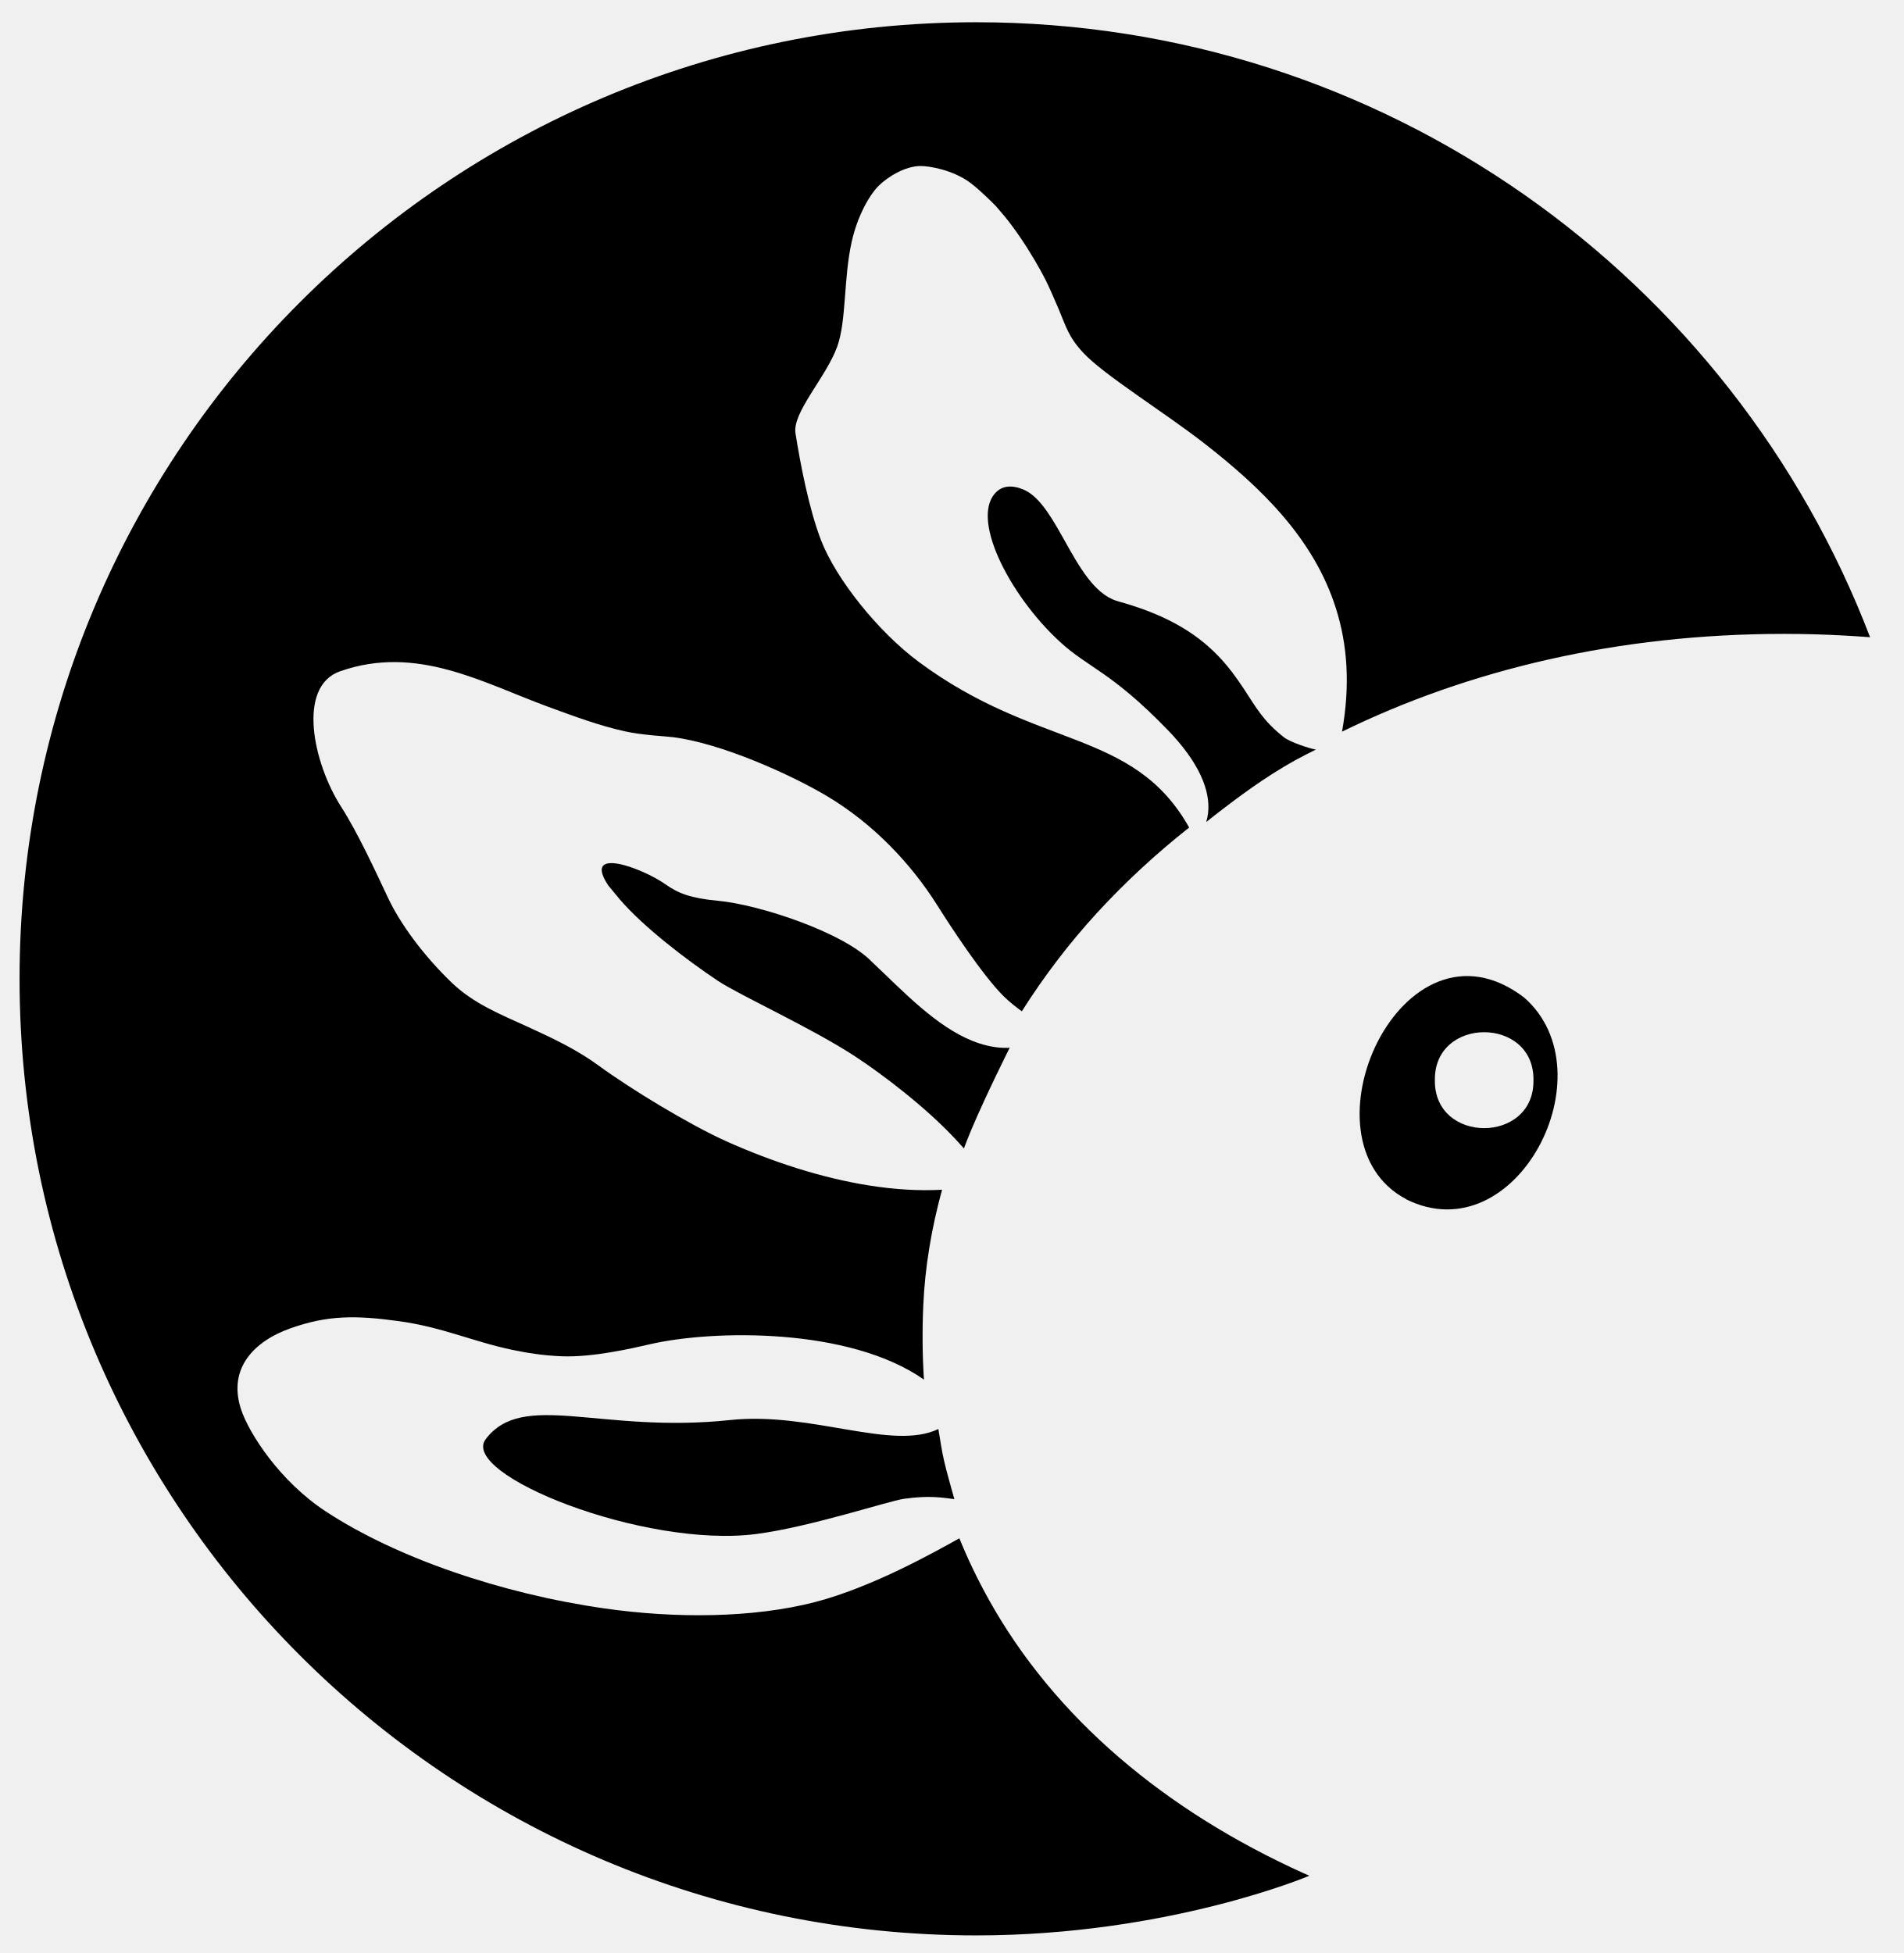
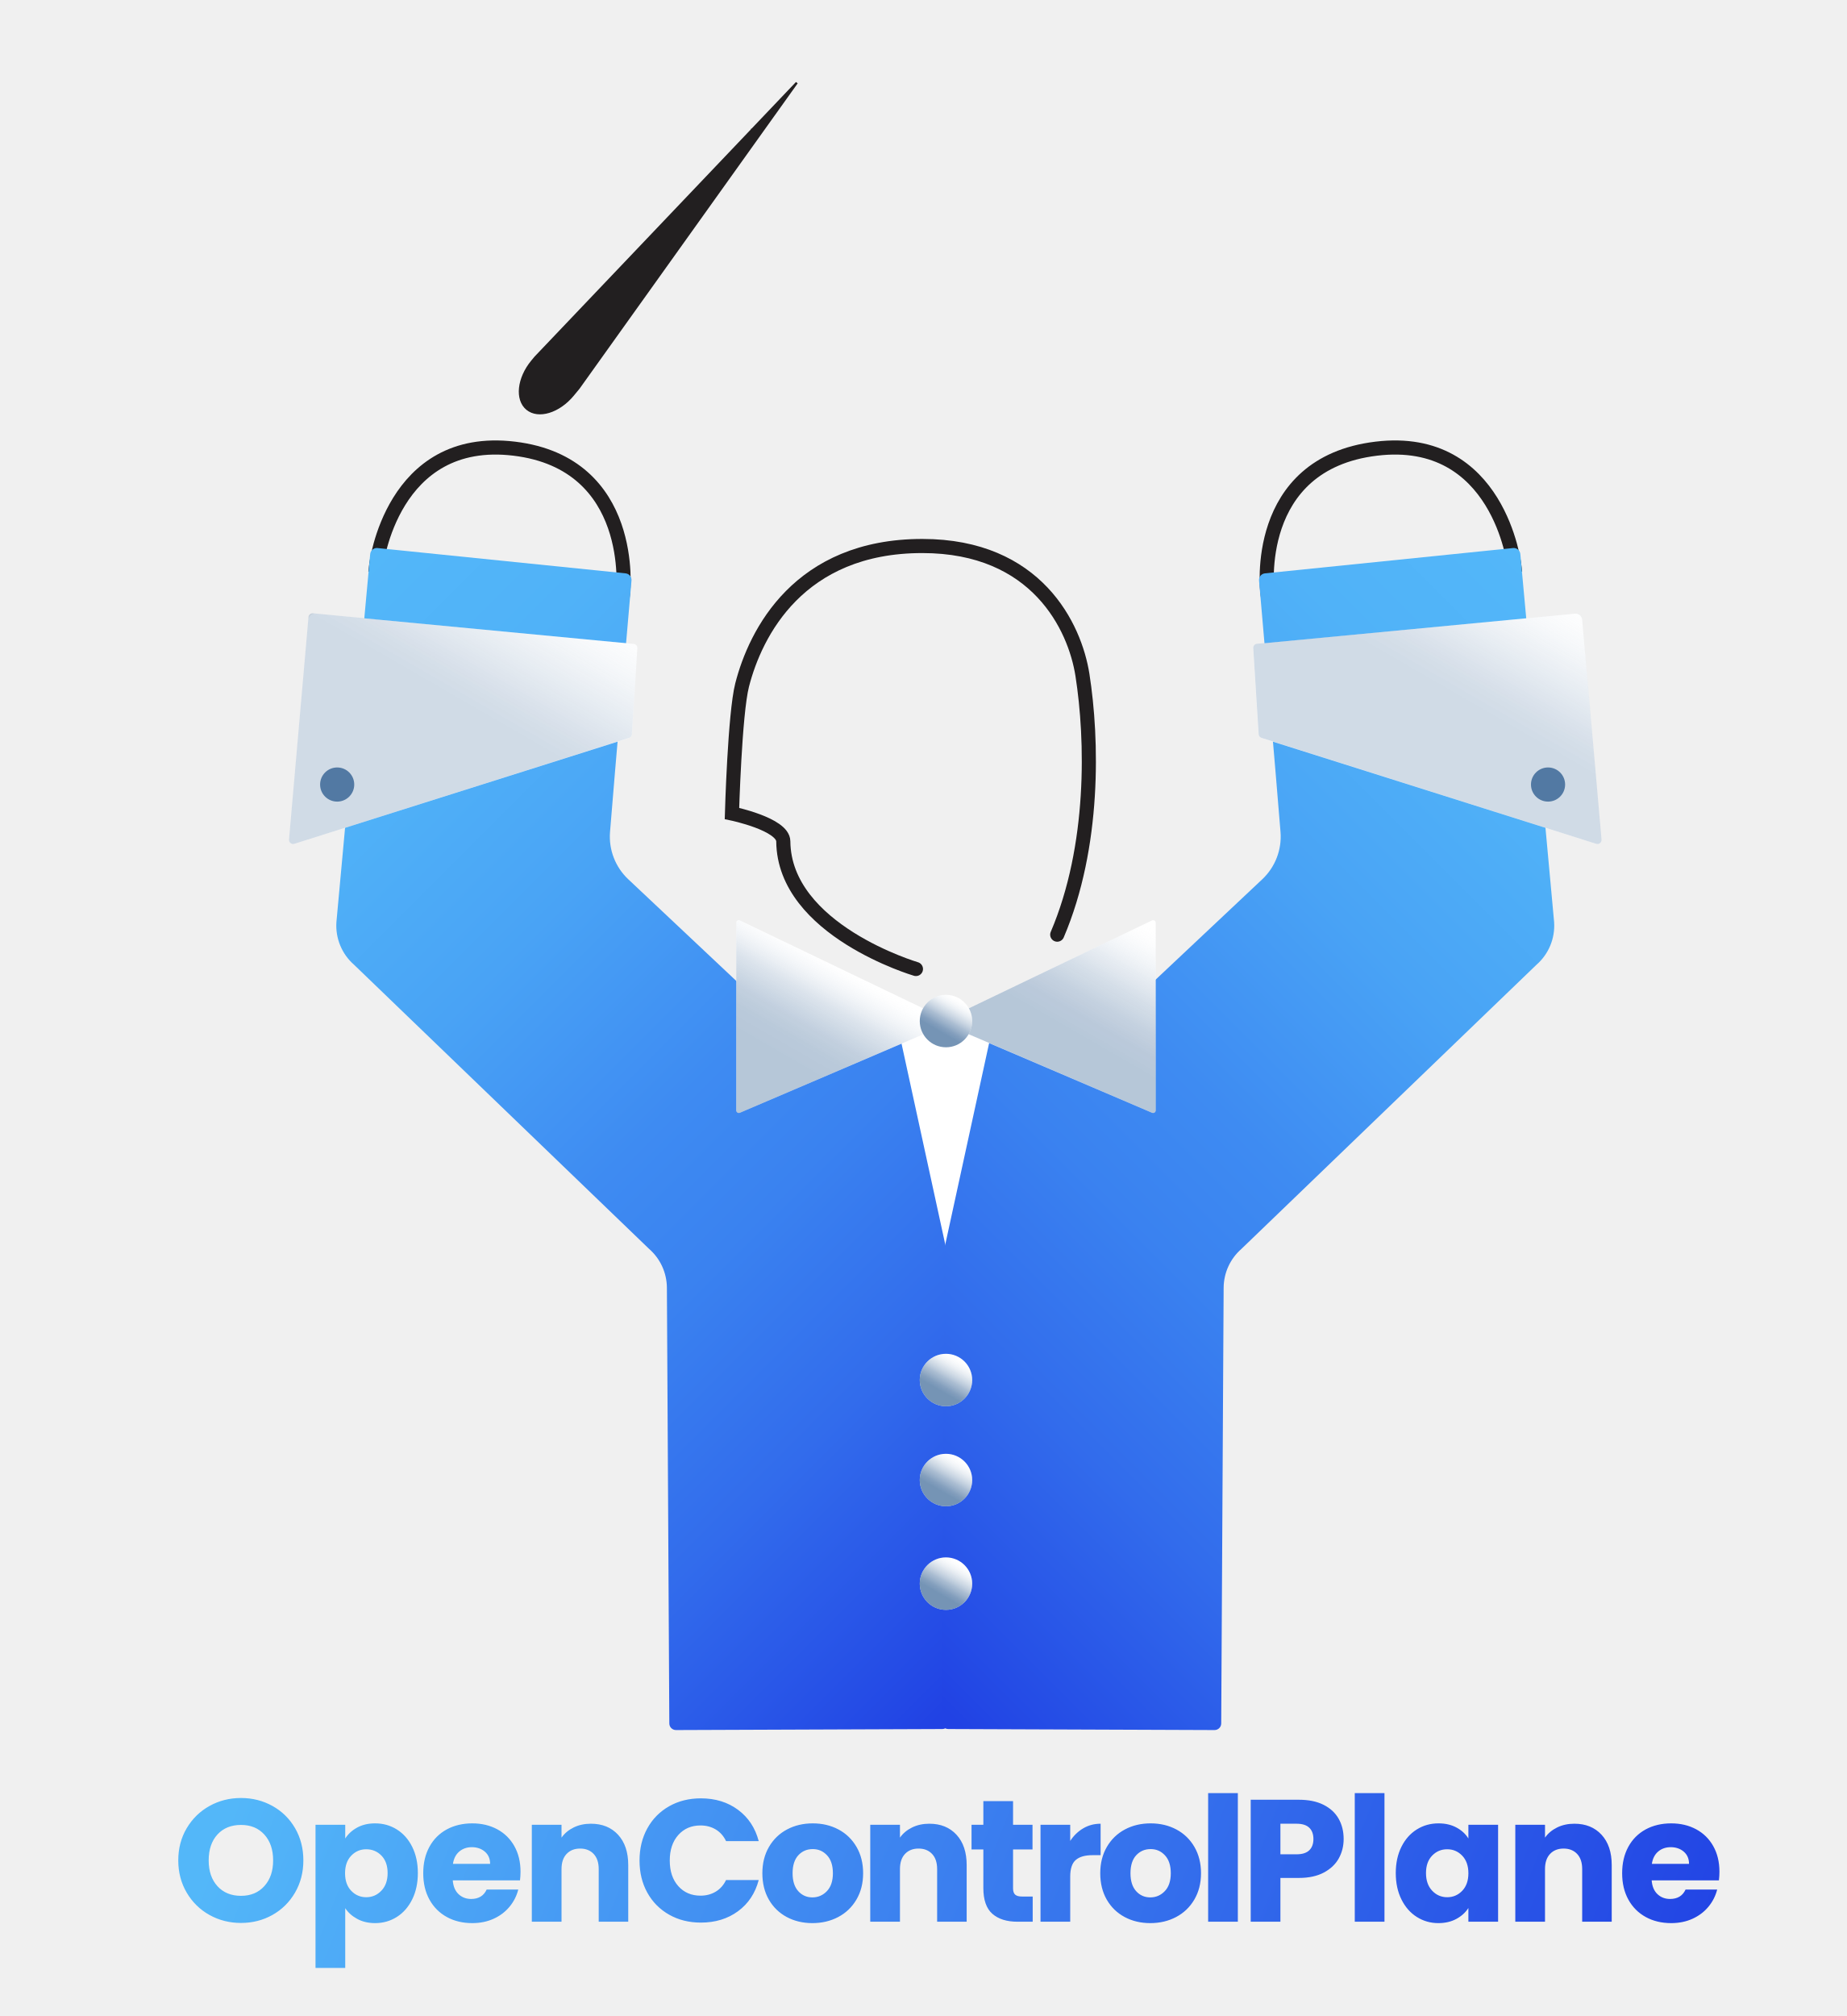
- <svg xmlns="http://www.w3.org/2000/svg" id="b" data-name="Layer 2" width="389.851" height="400" viewBox="0 0 389.851 400">
-   <path d="M169.115,75.72c-2.645,4.57-6.402,10.299-6.207,13.031C162.713,86.019,166.47,80.29,169.115,75.72Z" fill="#b1686b" />
-   <path d="M185.067,133.101c1.048.881,2.086,1.699,3.119,2.489-1.033-.791-2.071-1.609-3.119-2.49-8.194-6.982-13.517-14.66-16.908-22.399C171.551,118.44,176.873,126.12,185.067,133.101Z" fill="#b1686b" />
-   <path d="M198.472,37.27q-1.069-.753-2.115-1.325Q197.403,36.518,198.472,37.27Z" fill="#b1686b" />
-   <path d="M262.043,150.369c-3.007-2.345-4.927-5.684-7.332-9.307C257.101,144.684,259.006,148.019,262.043,150.369Z" fill="#19404b" />
-   <path d="M210.638,100.816c2.838,1.821,5.091,5.819,7.409,9.955,2.964,5.298,6.037,10.823,10.607,12.289.647.174,1.254.359,1.868.543,3.986,1.195,7.314,2.57,10.095,4.071,7.422,4.018,11.13,8.92,14.096,13.388,2.39,3.622,3.852,6.522,8.227,9.946,1.247.976,5.045,2.247,6.546,2.52,0,0-.158.074-.21.1-.471.228-1.519.753-1.874.935-6.107,3.124-11.766,7.124-17.213,11.317-.17.129-1.539,1.19-1.539,1.19-.011.009-.023.018-.034.027q-.798.632-1.594,1.266v-.001q.271-.888.379-1.844c.528-4.622-1.868-10.391-8.244-16.995-11.69-12.057-16.192-12.636-22.14-18.111-10.449-9.618-18.71-25.873-12.717-30.879C206.418,98.762,209.502,100.089,210.638,100.816Z" />
-   <path d="M167.11,210.022c.001,0,.001,0,.001 0-.037-.018-.074-.036-.111-.054C167.037,209.986,167.074,210.005,167.11,210.022Z" fill="#19404b" />
-   <path d="M154.927,314.178c11.067-1.449,26.929-6.728,30.151-7.194,5.348-.773,8.044-.211,10.362.053-.83-3.048-1.515-5.275-2.129-7.966-.443-1.94-.705-3.765-1.143-6.391-9.434,4.554-26.028-3.6-42.626-1.838-26.58,2.823-42.431-6.148-50.068,3.907C93.995,301.965,131.905,317.193,154.927,314.178Z" />
-   <path d="M246.621,90.81c-8.173-6.378-16.78-12.077-23.984-17.889C229.869,78.785,238.467,84.469,246.621,90.81Z" fill="#19404b" />
-   <path d="M214.076,57.236c-.594-1.154-1.29-2.423-2.118-3.83C212.787,54.813,213.483,56.082,214.076,57.236Z" fill="#19404b" />
-   <path d="M171.455,70.986c-.363,1.194-1.261,2.87-2.34,4.734C170.193,73.856,171.092,72.18,171.455,70.986Z" fill="#19404b" />
-   <path d="M162.908,88.751c.446,6.119,1.631,12.631,4.109,19.155C164.539,101.382,163.354,94.869,162.908,88.751Z" fill="#19404b" />
-   <path d="M248.613,167.097c.011-.009.023-.018.035-.028-0,0-0.0 0-.001 0C248.636,167.079,248.625,167.088,248.613,167.097Z" fill="#19404b" />
-   <polygon points="247.019 168.363 247.019 168.363 247.019 168.362 247.019 168.363" fill="#19404b" />
-   <polygon points="197.125 234.923 197.132 234.93 197.126 234.923 197.125 234.923" fill="#19404b" />
-   <path d="M197.373,235.191c.007.008.014.015.022.023,0-0.0 0-.001 0-.001-.007-.008-.014-.015-.022-.023C197.374,235.19,197.373,235.191,197.373,235.191Z" fill="#19404b" />
-   <polygon points="164.856 209.03 164.863 209.033 164.859 209.031 164.856 209.03" fill="#19404b" />
-   <path d="M175.102,216.352c5.708,3.74,14.628,10.525,20.761,17.168.387.419,1.524,1.685,1.533,1.692.168-.471.398-1.034.603-1.56.309-.835.682-1.655,1.01-2.484,2.998-7.08,7.58-16.206,7.767-16.576,0,0-.901.069-1.92-.013-7.712-.626-14.582-6.358-21.506-12.991-1.591-1.521-3.188-3.072-4.798-4.589-5.725-6.009-23.064-11.728-31.514-12.508-5.621-.517-8.16-1.539-10.712-3.341-4.845-3.421-17.147-7.924-11.762.197.281.358,2.05,2.496,2.365,2.863,4.81,5.593,13.414,12.214,20.163,16.73C151.694,203.945,166.334,210.607,175.102,216.352Z" />
-   <polygon points="247.019 168.364 247.019 168.363 247.019 168.363 247.019 168.364" fill="#19404b" />
-   <path d="M267.586,154.595c-.049.027-.097.056-.145.082.001 0.0.001 0.0.002 0C267.491,154.651,267.538,154.622,267.586,154.595Z" fill="#19404b" />
-   <path d="M171.415,274.706c.975.258,1.953.512,2.869.802C173.369,275.219,172.389,274.964,171.415,274.706Z" fill="#19404b" />
-   <g>
-     <path d="M185.067,133.101c1.048.881,2.086,1.699,3.119,2.489-1.033-.791-2.071-1.609-3.119-2.49-8.194-6.982-13.517-14.66-16.908-22.399C171.551,118.44,176.873,126.12,185.067,133.101Z" fill="none" />
-     <path d="M268.094,384.147c-.072-.028-.147-.06-.221-.09.071.031.143.062.214.093C268.09,384.149,268.092,384.148,268.094,384.147Z" fill="none" />
-     <path d="M162.908,88.751c.446,6.119,1.631,12.631,4.109,19.155C164.539,101.382,163.354,94.869,162.908,88.751Z" fill="none" />
-     <path d="M169.115,75.72c-2.645,4.57-6.402,10.299-6.207,13.031C162.713,86.019,166.47,80.29,169.115,75.72Z" fill="none" />
-     <path d="M171.455,70.986c-.363,1.194-1.261,2.87-2.34,4.734C170.193,73.856,171.092,72.18,171.455,70.986Z" fill="none" />
-     <path d="M246.621,90.81c-8.173-6.378-16.78-12.077-23.984-17.889C229.869,78.785,238.467,84.469,246.621,90.81Z" fill="none" />
-     <path d="M171.415,274.706c.975.258,1.953.512,2.869.802C173.369,275.219,172.389,274.964,171.415,274.706Z" fill="none" />
-     <path d="M198.639,233.373c.89-2.205,1.857-4.373,2.851-6.527.325-.705.642-1.415.975-2.116-.333.702-.65,1.412-.975,2.117C200.495,229,199.528,231.168,198.639,233.373Z" fill="none" />
-     <path d="M214.076,57.236c-.594-1.154-1.29-2.423-2.118-3.83C212.787,54.813,213.483,56.082,214.076,57.236Z" fill="none" />
-     <path d="M312.155,204.329c-24.99-19.14-46.965,29.345-24.142,41.295l0.0.031C310.54,256.789,329.651,219.698,312.155,204.329Z" fill="none" />
-     <path d="M198.472,37.27q-1.069-.753-2.115-1.325Q197.403,36.518,198.472,37.27Z" fill="none" />
-     <g>
-       <path d="M266.99,383.673c.265.12.578.259.882.384C267.578,383.929,267.281,383.804,266.99,383.673Z" fill="none" />
-       <path d="M171.415,274.706c.975.258,1.953.512,2.869.802C173.369,275.219,172.389,274.964,171.415,274.706Z" fill="none" />
-       <path d="M185.067,133.101c1.048.881,2.086,1.699,3.119,2.489-1.033-.791-2.071-1.609-3.119-2.49-8.194-6.982-13.517-14.66-16.908-22.399C171.551,118.44,176.873,126.12,185.067,133.101Z" fill="none" />
-       <path d="M214.076,57.236c-.594-1.154-1.29-2.423-2.118-3.83C212.787,54.813,213.483,56.082,214.076,57.236Z" fill="none" />
-       <path d="M198.472,37.27q-1.069-.753-2.115-1.325Q197.403,36.518,198.472,37.27Z" fill="none" />
-       <path d="M246.621,90.81c-8.173-6.378-16.78-12.077-23.984-17.889C229.869,78.785,238.467,84.469,246.621,90.81Z" fill="none" />
-       <path d="M162.908,88.751c.446,6.119,1.631,12.631,4.109,19.155C164.539,101.382,163.354,94.869,162.908,88.751Z" fill="none" />
-       <path d="M171.455,70.986c-.363,1.194-1.261,2.87-2.34,4.734C170.193,73.856,171.092,72.18,171.455,70.986Z" fill="none" />
-       <path d="M169.115,75.72c-2.645,4.57-6.402,10.299-6.207,13.031C162.713,86.019,166.47,80.29,169.115,75.72Z" fill="none" />
-       <path d="M198.639,233.373c.89-2.205,1.857-4.373,2.851-6.527.325-.705.642-1.415.975-2.116-.333.702-.65,1.412-.975,2.117C200.495,229,199.528,231.168,198.639,233.373Z" fill="none" />
-       <path d="M312.155,204.329c-24.99-19.14-46.965,29.345-24.142,41.295l0.0.031C310.54,256.789,329.651,219.698,312.155,204.329Z" fill="none" />
-       <path d="M268.159,384.167c-.072-.028-.212-.079-.286-.11-.304-.125-.617-.264-.882-.384-28.32-12.806-51.036-31.757-64.612-56.272-2.231-4.028-4.201-8.118-5.91-12.339-4.696,2.614-17.775,10.021-29.578,13.069-12.766,3.296-28.686,3.365-43.139,1.29-21.04-3.006-42.52-10.339-57.006-19.839-9.494-6.211-15.796-16.087-17.39-20.952-2.808-8.569,2.968-14.05,10.127-16.575,7.595-2.692,13.298-2.683,22.11-1.48,9.014,1.23,15.315,4.223,23.31,5.89,2.981.622,6.249,1.161,10.091,1.316,6.391.259,14.456-1.623,18.109-2.464,12.902-2.971,40.821-3.496,56.113,7.246-.31-4.777-.373-9.796-.141-15.145.338-7.775,1.657-15.766,3.85-23.746-4.766.269-9.749-.056-14.8-.848-9.897-1.55-20.053-4.891-29.357-9.061-7.591-3.402-19.761-10.809-26.11-15.474-4.447-3.267-9.457-5.648-14.499-7.948-5.682-2.591-11.164-4.778-15.604-9.035-5.876-5.635-10.625-12.164-13.093-17.419-2.692-5.731-6.297-13.502-9.577-18.61-5.782-9.006-9.117-24.683-.222-27.796,15.701-5.495,29.13,2.335,42.622,7.288,5.301,1.946,10.483,3.86,15.572,4.992,3.721.827,8.331,1.019,9.963,1.223,9.854,1.232,24.024,7.611,31.436,12.007,9.558,5.669,17.297,13.867,22.688,22.426,2.545,4.041,9.155,14.229,13.658,18.695,1.108,1.099,2.828,2.428,3.658,3.018,4.513-7.138,9.682-13.937,15.424-20.19,5.726-6.235,12.027-12.067,18.843-17.452-11.432-20.309-30.991-15.843-55.339-33.898-8.441-6.26-16.964-17.014-20.027-24.889-2.51-6.454-4.294-15.891-5.251-21.951-.68-4.301,6.265-11.452,8.546-17.765,1.904-5.267,1.282-13.953,2.957-21.448,1.216-5.443,3.715-9.687,5.528-11.486,1.781-1.767,5.34-4.019,8.508-4.049,1.864-.017,6.515.776,10.024,3.266,1.873,1.329,5.1,4.533,5.473,4.944.326.36,1.557,1.801,1.846,2.158,2.022,2.501,4.082,5.496,6.168,9.033.828,1.408,1.524,2.677,2.118,3.83.594,1.153,2.045,4.461,2.652,5.897,1.586,3.754,2.068,5.89,5.181,9.197,4.321,4.592,16.539,12.102,24.712,18.481,11.699,9.098,22.479,19.549,26.972,33.834,2.321,7.312,2.964,15.616,1.238,25.208,25.975-12.712,56.605-20.022,90.518-20.022q6.411,0,12.702.36,2.47.138,4.92.325C354.803,56.865,283.479,4.556,199.926,4.556c-108.204,0-195.92,87.716-195.92,195.92s87.716,195.92,195.92,195.92C239.33,396.396,268.183,384.176,268.159,384.167ZM174.284,275.509c-.916-.29-1.894-.545-2.869-.802C172.389,274.964,173.369,275.219,174.284,275.509Z" />
-     </g>
-     <path d="M266.99,383.673c.265.12.578.259.882.384C267.578,383.929,267.281,383.804,266.99,383.673Z" fill="#19404b" />
+ <svg xmlns="http://www.w3.org/2000/svg" id="a" data-name="Layer 1" width="850.39" height="928.09" viewBox="0 0 850.39 928.09">
+   <defs>
+     <linearGradient id="c" x1="-5320.14" y1="-1538.38" x2="-4916.83" y2="-1941.68" gradientTransform="translate(5417.06 -1210.77) scale(1 -1)" gradientUnits="userSpaceOnUse">
+       <stop offset="0" stop-color="#53b7f9" />
+       <stop offset=".14" stop-color="#50b2f8" />
+       <stop offset=".31" stop-color="#49a3f5" />
+       <stop offset=".49" stop-color="#3e8bf2" />
+       <stop offset=".49" stop-color="#3e8bf2" />
+       <stop offset=".6" stop-color="#3a82f0" />
+       <stop offset=".76" stop-color="#326cec" />
+       <stop offset=".96" stop-color="#2348e5" />
+       <stop offset=".99" stop-color="#2142e4" />
+     </linearGradient>
+     <linearGradient id="d" x1="-10297.55" y1="-1538.38" x2="-9894.25" y2="-1941.68" gradientTransform="translate(-9523.93 -1210.77) rotate(-180)" gradientUnits="userSpaceOnUse">
+       <stop offset="0" stop-color="#53b7f9" />
+       <stop offset=".14" stop-color="#50b2f8" />
+       <stop offset=".31" stop-color="#49a3f5" />
+       <stop offset=".49" stop-color="#3e8bf2" />
+       <stop offset=".49" stop-color="#3e8bf2" />
+       <stop offset=".6" stop-color="#3a82f0" />
+       <stop offset=".76" stop-color="#326cec" />
+       <stop offset=".96" stop-color="#2348e5" />
+       <stop offset=".99" stop-color="#2142e4" />
+     </linearGradient>
+     <linearGradient id="e" x1="248.25" y1="-1466.86" x2="175.12" y2="-1593.52" gradientTransform="translate(0 -1210.77) scale(1 -1)" gradientUnits="userSpaceOnUse">
+       <stop offset="0" stop-color="#fff" stop-opacity="0" />
+       <stop offset=".12" stop-color="#c8d4e1" stop-opacity=".32" />
+       <stop offset=".25" stop-color="#95adc6" stop-opacity=".61" />
+       <stop offset=".37" stop-color="#7090b3" stop-opacity=".82" />
+       <stop offset=".46" stop-color="#5a7fa7" stop-opacity=".95" />
+       <stop offset=".52" stop-color="#5279a3" />
+     </linearGradient>
+     <linearGradient id="f" x1="389.25" y1="-1656.14" x2="352.14" y2="-1720.43" gradientTransform="translate(0 -1210.77) scale(1 -1)" gradientUnits="userSpaceOnUse">
+       <stop offset="0" stop-color="#fff" stop-opacity="0" />
+       <stop offset="0" stop-color="#fbfcfd" stop-opacity=".02" />
+       <stop offset=".08" stop-color="#ced9e5" stop-opacity=".28" />
+       <stop offset=".17" stop-color="#a8bbd0" stop-opacity=".5" />
+       <stop offset=".25" stop-color="#88a3c0" stop-opacity=".68" />
+       <stop offset=".35" stop-color="#7090b3" stop-opacity=".82" />
+       <stop offset=".44" stop-color="#5f83aa" stop-opacity=".92" />
+       <stop offset=".55" stop-color="#557ba4" stop-opacity=".98" />
+       <stop offset=".7" stop-color="#5279a3" />
+     </linearGradient>
+     <linearGradient id="g" x1="-4812.67" y1="-1469.2" x2="-4756.04" y2="-1567.27" gradientTransform="translate(-4106.87 -1210.77) rotate(-180)" gradientUnits="userSpaceOnUse">
+       <stop offset="0" stop-color="#fff" stop-opacity="0" />
+       <stop offset=".15" stop-color="#c8d4e1" stop-opacity=".32" />
+       <stop offset=".3" stop-color="#95adc6" stop-opacity=".61" />
+       <stop offset=".44" stop-color="#7090b3" stop-opacity=".82" />
+       <stop offset=".55" stop-color="#5a7fa7" stop-opacity=".95" />
+       <stop offset=".63" stop-color="#5279a3" />
+     </linearGradient>
+     <linearGradient id="h" x1="-4629.9" y1="-1632.77" x2="-4590.95" y2="-1700.23" gradientTransform="translate(-4106.87 -1210.77) rotate(-180)" gradientUnits="userSpaceOnUse">
+       <stop offset="0" stop-color="#fff" stop-opacity="0" />
+       <stop offset=".02" stop-color="#f5f7fa" stop-opacity=".05" />
+       <stop offset=".16" stop-color="#c4d1df" stop-opacity=".34" />
+       <stop offset=".29" stop-color="#9bb1c9" stop-opacity=".58" />
+       <stop offset=".42" stop-color="#7b98b8" stop-opacity=".76" />
+       <stop offset=".55" stop-color="#6487ac" stop-opacity=".89" />
+       <stop offset=".67" stop-color="#567ca5" stop-opacity=".97" />
+       <stop offset=".79" stop-color="#5279a3" />
+     </linearGradient>
+     <linearGradient id="j" x1="-2150.04" y1="1075.27" x2="-2129.14" y2="1063.19" gradientTransform="translate(-633.63 2774.9) rotate(90) scale(1 -1)" gradientUnits="userSpaceOnUse">
+       <stop offset="0" stop-color="#fff" stop-opacity="0" />
+       <stop offset=".08" stop-color="#e5ebf1" stop-opacity=".12" />
+       <stop offset=".29" stop-color="#a6bacf" stop-opacity=".41" />
+       <stop offset=".47" stop-color="#7896b7" stop-opacity=".62" />
+       <stop offset=".63" stop-color="#5c80a8" stop-opacity=".75" />
+       <stop offset=".73" stop-color="#5279a3" stop-opacity=".8" />
+     </linearGradient>
+     <linearGradient id="k" x1="-2315.29" y1="1075.27" x2="-2294.39" y2="1063.19" gradientTransform="translate(-633.63 2774.9) rotate(90) scale(1 -1)" gradientUnits="userSpaceOnUse">
+       <stop offset="0" stop-color="#fff" stop-opacity="0" />
+       <stop offset=".08" stop-color="#e5ebf1" stop-opacity=".12" />
+       <stop offset=".29" stop-color="#a6bacf" stop-opacity=".41" />
+       <stop offset=".47" stop-color="#7896b7" stop-opacity=".62" />
+       <stop offset=".63" stop-color="#5c80a8" stop-opacity=".75" />
+       <stop offset=".73" stop-color="#5279a3" stop-opacity=".8" />
+     </linearGradient>
+     <linearGradient id="l" x1="-2104" y1="1075.27" x2="-2083.1" y2="1063.19" gradientTransform="translate(-633.63 2774.9) rotate(90) scale(1 -1)" gradientUnits="userSpaceOnUse">
+       <stop offset="0" stop-color="#fff" stop-opacity="0" />
+       <stop offset=".08" stop-color="#e5ebf1" stop-opacity=".12" />
+       <stop offset=".29" stop-color="#a6bacf" stop-opacity=".41" />
+       <stop offset=".47" stop-color="#7896b7" stop-opacity=".62" />
+       <stop offset=".63" stop-color="#5c80a8" stop-opacity=".75" />
+       <stop offset=".73" stop-color="#5279a3" stop-opacity=".8" />
+     </linearGradient>
+     <linearGradient id="m" x1="-2056.32" y1="1075.27" x2="-2035.41" y2="1063.19" gradientTransform="translate(-633.63 2774.9) rotate(90) scale(1 -1)" gradientUnits="userSpaceOnUse">
+       <stop offset="0" stop-color="#fff" stop-opacity="0" />
+       <stop offset=".08" stop-color="#e5ebf1" stop-opacity=".12" />
+       <stop offset=".29" stop-color="#a6bacf" stop-opacity=".41" />
+       <stop offset=".47" stop-color="#7896b7" stop-opacity=".62" />
+       <stop offset=".63" stop-color="#5c80a8" stop-opacity=".75" />
+       <stop offset=".73" stop-color="#5279a3" stop-opacity=".8" />
+     </linearGradient>
+     <linearGradient id="n" x1="91.67" y1="869.53" x2="717.38" y2="1118.96" gradientUnits="userSpaceOnUse">
+       <stop offset="0" stop-color="#53b7f9" />
+       <stop offset=".99" stop-color="#2142e4" />
+     </linearGradient>
+   </defs>
+   <path d="M286.95,272.59l-113.73-12.33s7.06-60.53,63.56-53.71,50.17,66.04,50.17,66.04Z" fill="none" stroke="#221f20" stroke-miterlimit="10" stroke-width="6.5" />
+   <path d="M583.58,272.59l113.73-12.33s-7.06-60.53-63.56-53.71c-57.44,6.93-50.17,66.04-50.17,66.04Z" fill="none" stroke="#221f20" stroke-miterlimit="10" stroke-width="6.5" />
+   <g id="b" data-name="Layer 5">
+     <polygon points="412.95 473.18 433.24 585.58 468.37 470.06 412.95 473.18" fill="#fff" />
+     <path d="M435.51,574l-22.3-102.4c-.3-1.37-1.48-2.36-2.89-2.4-11.83-.35-55.32-2.61-59.38-6.42l-61.64-58c-5.96-5.61-9.05-13.61-8.4-21.76,2.39-29.97,8.32-97.41,9.89-115.78.14-1.66-1.07-3.12-2.73-3.29h0l-114.24-11.65c-1.69-.17-3.19,1.07-3.35,2.76l-15.56,169.46c-.5,7.46,2.51,14.72,8.13,19.62l135.87,130.82c5.15,4.49,8.12,10.98,8.18,17.81l1.12,200.64c0,1.68,1.38,3.04,3.06,3.04l122.63-.47c1.69,0,3.05-1.38,3.04-3.07l-1.38-218.27c0-.21-.02-.42-.07-.63h.02Z" fill="url(#c)" />
+     <path d="M291.81,296.44l-146.47-13.93c-1.7-.16-3.21,1.09-3.36,2.79l-8.87,101.33c-.11,1.3,1.16,2.24,2.41,1.85l154.03-48.68c.82-.26,1.4-1,1.45-1.86l2.48-39.54c.06-1-.68-1.87-1.68-1.96h0Z" fill="#fff" />
+     <path d="M435.04,574l22.3-102.4c.3-1.37,1.48-2.36,2.89-2.4,11.83-.35,55.32-2.61,59.38-6.42l61.64-58c5.96-5.61,9.05-13.61,8.4-21.76-2.39-29.97-8.32-97.41-9.89-115.78-.14-1.66,1.07-3.12,2.73-3.29h0l114.24-11.65c1.69-.17,3.19,1.07,3.35,2.76l15.56,169.46c.5,7.46-2.51,14.72-8.13,19.62l-135.87,130.82c-5.15,4.49-8.12,10.98-8.18,17.81l-1.12,200.64c0,1.68-1.38,3.04-3.06,3.04l-122.63-.47c-1.69,0-3.05-1.38-3.04-3.07l1.38-218.27c0-.21.02-.42.07-.63h-.02Z" fill="url(#d)" />
+     <path d="M435.89,471.59l-95.19,40.68c-.79.34-1.67-.24-1.67-1.1v-86.36c0-.88.92-1.46,1.72-1.07l95.19,45.68c.92.45.89,1.76-.05,2.17Z" fill="#fff" />
+     <path d="M346.27,59.75c12.29-12.91,20.63-21.67,20.63-21.67,0,0-89.19,124.83-100.42,140.55-1.35,1.63-2.65,3.21-2.65,3.21-6.48,7.84-15.94,10.71-21.13,6.42-5.19-4.29-4.15-14.12,2.33-21.96,0,0,.66-.79,1.52-1.83,3.37-3.53,66.22-69.55,99.73-104.73h-.01Z" fill="#221f20" stroke="#221f20" stroke-miterlimit="10" />
+     <path d="M421.77,446.09s-60.73-17.83-61.08-58.78c-.07-7.91-23.64-12.81-23.64-12.81,0,0,1.29-45.9,4.68-59.14,6.13-23.94,26.11-64,82.98-64,52.71,0,70.26,37.25,73.73,59.36,4.65,29.67,5.77,78.89-11.61,119.56" fill="none" stroke="#221f20" stroke-linecap="round" stroke-miterlimit="10" stroke-width="6.5" />
+     <path d="M291.76,296.39l-147.65-14.04c-1.04-.1-1.96.67-2.05,1.7l-8.97,102.47c-.12,1.33,1.16,2.36,2.44,1.95l154.13-48.77c.74-.23,1.26-.9,1.31-1.67l2.49-39.66c.06-1.01-.69-1.89-1.7-1.99h0Z" fill="url(#e)" isolation="isolate" opacity=".27" />
+     <path d="M436.18,471.42l-95.48,40.86c-.79.34-1.66-.24-1.66-1.09v-86.37c0-.75,1.04-1.39,1.72-1.07l95.45,45.81c.8.37.78,1.51-.02,1.86h0Z" fill="url(#f)" isolation="isolate" opacity=".42" />
+     <path d="M578.73,296.44l146.47-13.93c1.7-.16,3.21,1.09,3.36,2.79l8.87,101.33c.11,1.3-1.16,2.24-2.41,1.85l-154.03-48.68c-.82-.26-1.4-1-1.45-1.86l-2.48-39.54c-.06-1,.68-1.87,1.68-1.96h-.01Z" fill="#fff" />
+     <path d="M435.31,471.59l95.19,40.68c.79.34,1.67-.24,1.67-1.1v-86.36c0-.88-.92-1.46-1.72-1.07l-95.19,45.68c-.92.45-.89,1.76.05,2.17Z" fill="#fff" />
+     <path d="M578.79,296.39l147.65-14.04c1.04-.1,1.96.67,2.05,1.7l8.97,102.47c.12,1.33-1.16,2.36-2.44,1.95l-154.13-48.77c-.74-.23-1.26-.9-1.31-1.67l-2.49-39.66c-.06-1.01.69-1.89,1.7-1.99h0Z" fill="url(#g)" isolation="isolate" opacity=".27" />
+     <path d="M435.03,471.4l95.48,40.86c.79.34,1.66-.24,1.66-1.09v-86.37c0-.75-1.04-1.39-1.72-1.07l-95.45,45.81c-.8.37-.78,1.51.02,1.86h.01Z" fill="url(#h)" isolation="isolate" opacity=".42" />
  </g>
-   <path d="M312.155,204.329c-24.99-19.14-46.965,29.345-24.142,41.295l0.0.031C310.54,256.789,329.651,219.698,312.155,204.329ZM293.847,221.233c-.191-13.099,20.385-13.099,20.192.001C314.231,234.333,293.654,234.333,293.847,221.233Z" />
+   <g id="i" data-name="Layer 7">
+     <circle cx="155.26" cy="361.17" r="7.86" fill="#5279a3" />
+     <circle cx="712.84" cy="361.17" r="7.86" fill="#5279a3" />
+     <circle cx="435.6" cy="635.31" r="12.07" fill="#fff" />
+     <circle cx="435.6" cy="635.31" r="12.07" fill="url(#j)" />
+     <circle cx="435.6" cy="470.06" r="12.07" fill="#fff" />
+     <circle cx="435.6" cy="470.06" r="12.07" fill="url(#k)" />
+     <circle cx="435.6" cy="681.35" r="12.07" fill="#fff" />
+     <circle cx="435.6" cy="681.35" r="12.07" fill="url(#l)" />
+     <path d="M423.53,729.04c0-6.67,5.4-12.07,12.07-12.07s12.07,5.4,12.07,12.07-5.4,12.07-12.07,12.07-12.07-5.4-12.07-12.07Z" fill="#fff" />
+     <path d="M423.53,729.04c0-6.67,5.4-12.07,12.07-12.07s12.07,5.4,12.07,12.07-5.4,12.07-12.07,12.07-12.07-5.4-12.07-12.07Z" fill="url(#m)" />
+   </g>
+   <path d="M322.57,840.37c2.61,0,4.95.61,7,1.84,2.05,1.23,3.64,3.01,4.76,5.36h15.04c-1.6-6.08-4.77-10.88-9.52-14.4-4.75-3.52-10.45-5.28-17.12-5.28-5.44,0-10.31,1.21-14.6,3.64-4.29,2.43-7.64,5.81-10.04,10.16-2.4,4.35-3.6,9.29-3.6,14.84s1.2,10.48,3.6,14.8c2.4,4.32,5.75,7.69,10.04,10.12,4.29,2.43,9.16,3.64,14.6,3.64,6.67,0,12.37-1.75,17.12-5.24,4.75-3.49,7.92-8.28,9.52-14.36h-15.04c-1.12,2.35-2.71,4.13-4.76,5.36-2.05,1.23-4.39,1.84-7,1.84-4.21,0-7.63-1.47-10.24-4.4-2.61-2.93-3.92-6.85-3.92-11.76s1.31-8.83,3.92-11.76c2.61-2.93,6.03-4.4,10.24-4.4ZM272.09,839.57c-2.93,0-5.57.57-7.92,1.72-2.35,1.15-4.21,2.71-5.6,4.68v-5.92h-13.68v44.64h13.68v-24.24c0-2.99.77-5.31,2.32-6.96,1.55-1.65,3.63-2.48,6.24-2.48s4.69.83,6.24,2.48c1.55,1.65,2.32,3.97,2.32,6.96v24.24h13.6v-26.08c0-5.92-1.56-10.57-4.68-13.96-3.12-3.39-7.29-5.08-12.52-5.08ZM182.73,842.21c-2.99-1.87-6.32-2.8-10-2.8-3.15,0-5.89.64-8.24,1.92-2.35,1.28-4.19,2.96-5.52,5.04v-6.32h-13.68v65.92h13.68v-27.52c1.33,2.03,3.19,3.68,5.56,4.96,2.37,1.28,5.11,1.92,8.2,1.92,3.68,0,7.01-.95,10-2.84,2.99-1.89,5.35-4.59,7.08-8.08,1.73-3.49,2.6-7.53,2.6-12.12s-.87-8.61-2.6-12.08c-1.73-3.47-4.09-6.13-7.08-8ZM175.61,870.41c-1.92,2-4.24,3-6.96,3s-5.03-.99-6.92-2.96c-1.89-1.97-2.84-4.67-2.84-8.08s.95-6.11,2.84-8.08c1.89-1.97,4.2-2.96,6.92-2.96s5.11.97,7,2.92c1.89,1.95,2.84,4.63,2.84,8.04s-.96,6.12-2.88,8.12ZM125.49,831.41c-4.4-2.45-9.24-3.68-14.52-3.68s-10.12,1.23-14.52,3.68c-4.4,2.45-7.89,5.87-10.48,10.24-2.59,4.37-3.88,9.31-3.88,14.8s1.29,10.44,3.88,14.84c2.59,4.4,6.08,7.83,10.48,10.28,4.4,2.45,9.24,3.68,14.52,3.68s10.11-1.23,14.48-3.68c4.37-2.45,7.84-5.88,10.4-10.28,2.56-4.4,3.84-9.35,3.84-14.84s-1.27-10.43-3.8-14.8c-2.53-4.37-6-7.79-10.4-10.24ZM121.73,868.29c-2.69,2.99-6.28,4.48-10.76,4.48s-8.15-1.48-10.84-4.44c-2.69-2.96-4.04-6.92-4.04-11.88s1.35-8.99,4.04-11.92c2.69-2.93,6.31-4.4,10.84-4.4s8.07,1.48,10.76,4.44c2.69,2.96,4.04,6.92,4.04,11.88s-1.35,8.85-4.04,11.84ZM386.09,842.21c-3.52-1.87-7.47-2.8-11.84-2.8s-8.32.93-11.84,2.8c-3.52,1.87-6.29,4.55-8.32,8.04-2.03,3.49-3.04,7.53-3.04,12.12s1,8.69,3,12.16c2,3.47,4.75,6.13,8.24,8,3.49,1.87,7.43,2.8,11.8,2.8s8.33-.93,11.88-2.8c3.55-1.87,6.35-4.55,8.4-8.04,2.05-3.49,3.08-7.53,3.08-12.12s-1.01-8.63-3.04-12.12c-2.03-3.49-4.8-6.17-8.32-8.04ZM380.77,870.61c-1.84,1.92-4.07,2.88-6.68,2.88s-4.79-.96-6.52-2.88c-1.73-1.92-2.6-4.67-2.6-8.24s.88-6.39,2.64-8.28c1.76-1.89,3.97-2.84,6.64-2.84s4.81.96,6.6,2.88c1.79,1.92,2.68,4.67,2.68,8.24s-.92,6.32-2.76,8.24ZM228.97,842.13c-3.36-1.81-7.2-2.72-11.52-2.72s-8.35.93-11.76,2.8c-3.41,1.87-6.07,4.53-7.96,8-1.89,3.47-2.84,7.52-2.84,12.16s.96,8.69,2.88,12.16c1.92,3.47,4.59,6.13,8,8,3.41,1.87,7.31,2.8,11.68,2.8,3.63,0,6.91-.67,9.84-2,2.93-1.33,5.37-3.17,7.32-5.52,1.95-2.35,3.29-4.99,4.04-7.92h-14.56c-1.33,2.88-3.71,4.32-7.12,4.32-2.29,0-4.23-.73-5.8-2.2-1.57-1.47-2.47-3.59-2.68-6.36h30.96c.16-1.39.24-2.72.24-4,0-4.48-.95-8.4-2.84-11.76-1.89-3.36-4.52-5.95-7.88-7.76ZM208.57,858.05c.37-2.45,1.35-4.35,2.92-5.68,1.57-1.33,3.51-2,5.8-2s4.4.69,6,2.08c1.6,1.39,2.4,3.25,2.4,5.6h-17.12ZM791.76,861.65c0-4.48-.95-8.4-2.84-11.76-1.89-3.36-4.52-5.95-7.88-7.76-3.36-1.81-7.2-2.72-11.52-2.72s-8.35.93-11.76,2.8c-3.41,1.87-6.07,4.53-7.96,8-1.89,3.47-2.84,7.52-2.84,12.16s.96,8.69,2.88,12.16c1.92,3.47,4.59,6.13,8,8,3.41,1.87,7.31,2.8,11.68,2.8,3.63,0,6.91-.67,9.84-2,2.93-1.33,5.37-3.17,7.32-5.52,1.95-2.35,3.29-4.99,4.04-7.92h-14.56c-1.33,2.88-3.71,4.32-7.12,4.32-2.29,0-4.23-.73-5.8-2.2-1.57-1.47-2.47-3.59-2.68-6.36h30.96c.16-1.39.24-2.72.24-4ZM760.64,858.05c.37-2.45,1.35-4.35,2.92-5.68,1.57-1.33,3.51-2,5.8-2s4.4.69,6,2.08c1.6,1.39,2.4,3.25,2.4,5.6h-17.12ZM623.84,884.69h13.68v-59.2h-13.68v59.2ZM609.44,830.85c-3.09-1.55-6.88-2.32-11.36-2.32h-22.16v56.16h13.68v-20.16h8.48c4.59,0,8.43-.83,11.52-2.48,3.09-1.65,5.39-3.83,6.88-6.52,1.49-2.69,2.24-5.67,2.24-8.92,0-3.52-.77-6.64-2.32-9.36-1.55-2.72-3.87-4.85-6.96-6.4ZM602.88,851.81c-1.28,1.23-3.23,1.84-5.84,1.84h-7.44v-14.08h7.44c2.61,0,4.56.61,5.84,1.84,1.28,1.23,1.92,2.96,1.92,5.2s-.64,3.97-1.92,5.2ZM427.93,839.57c-2.93,0-5.57.57-7.92,1.72-2.35,1.15-4.21,2.71-5.6,4.68v-5.92h-13.68v44.64h13.68v-24.24c0-2.99.77-5.31,2.32-6.96,1.55-1.65,3.63-2.48,6.24-2.48s4.69.83,6.24,2.48c1.55,1.65,2.32,3.97,2.32,6.96v24.24h13.6v-26.08c0-5.92-1.56-10.57-4.68-13.96-3.12-3.39-7.29-5.08-12.52-5.08ZM724.96,839.57c-2.93,0-5.57.57-7.92,1.72-2.35,1.15-4.21,2.71-5.6,4.68v-5.92h-13.68v44.64h13.68v-24.24c0-2.99.77-5.31,2.32-6.96,1.55-1.65,3.63-2.48,6.24-2.48s4.69.83,6.24,2.48c1.55,1.65,2.32,3.97,2.32,6.96v24.24h13.6v-26.08c0-5.92-1.56-10.57-4.68-13.96-3.12-3.39-7.29-5.08-12.52-5.08ZM676.16,846.37c-1.28-2.08-3.11-3.76-5.48-5.04-2.37-1.28-5.13-1.92-8.28-1.92-3.68,0-7.01.93-10,2.8-2.99,1.87-5.35,4.53-7.08,8-1.73,3.47-2.6,7.49-2.6,12.08s.87,8.63,2.6,12.12c1.73,3.49,4.09,6.19,7.08,8.08,2.99,1.89,6.29,2.84,9.92,2.84,3.15,0,5.91-.64,8.28-1.92,2.37-1.28,4.23-2.96,5.56-5.04v6.32h13.68v-44.64h-13.68v6.32ZM673.32,870.45c-1.89,1.97-4.2,2.96-6.92,2.96s-5.03-1-6.92-3c-1.89-2-2.84-4.71-2.84-8.12s.95-6.09,2.84-8.04c1.89-1.95,4.2-2.92,6.92-2.92s5.03.99,6.92,2.96c1.89,1.97,2.84,4.67,2.84,8.08s-.95,6.11-2.84,8.08ZM467.45,872.21c-.64-.59-.96-1.55-.96-2.88v-17.92h8.96v-11.36h-8.96v-10.88h-13.68v10.88h-5.44v11.36h5.44v17.76c0,5.49,1.39,9.45,4.16,11.88,2.77,2.43,6.64,3.64,11.6,3.64h6.96v-11.6h-4.88c-1.49,0-2.56-.29-3.2-.88ZM506.81,839.57c-2.93,0-5.6.71-8,2.12-2.4,1.41-4.4,3.35-6,5.8v-7.44h-13.68v44.64h13.68v-20.72c0-3.68.85-6.25,2.56-7.72,1.71-1.47,4.27-2.2,7.68-2.2h3.76v-14.48ZM556.32,884.69h13.68v-59.2h-13.68v59.2ZM541.68,842.21c-3.52-1.87-7.47-2.8-11.84-2.8s-8.32.93-11.84,2.8c-3.52,1.87-6.29,4.55-8.32,8.04-2.03,3.49-3.04,7.53-3.04,12.12s1,8.69,3,12.16c2,3.47,4.75,6.13,8.24,8,3.49,1.87,7.43,2.8,11.8,2.8s8.33-.93,11.88-2.8c3.55-1.87,6.35-4.55,8.4-8.04,2.05-3.49,3.08-7.53,3.08-12.12s-1.01-8.63-3.04-12.12c-2.03-3.49-4.8-6.17-8.32-8.04ZM536.36,870.61c-1.84,1.92-4.07,2.88-6.68,2.88s-4.79-.96-6.52-2.88c-1.73-1.92-2.6-4.67-2.6-8.24s.88-6.39,2.64-8.28c1.76-1.89,3.97-2.84,6.64-2.84s4.81.96,6.6,2.88c1.79,1.92,2.68,4.67,2.68,8.24s-.92,6.32-2.76,8.24Z" fill="url(#n)" />
</svg>
